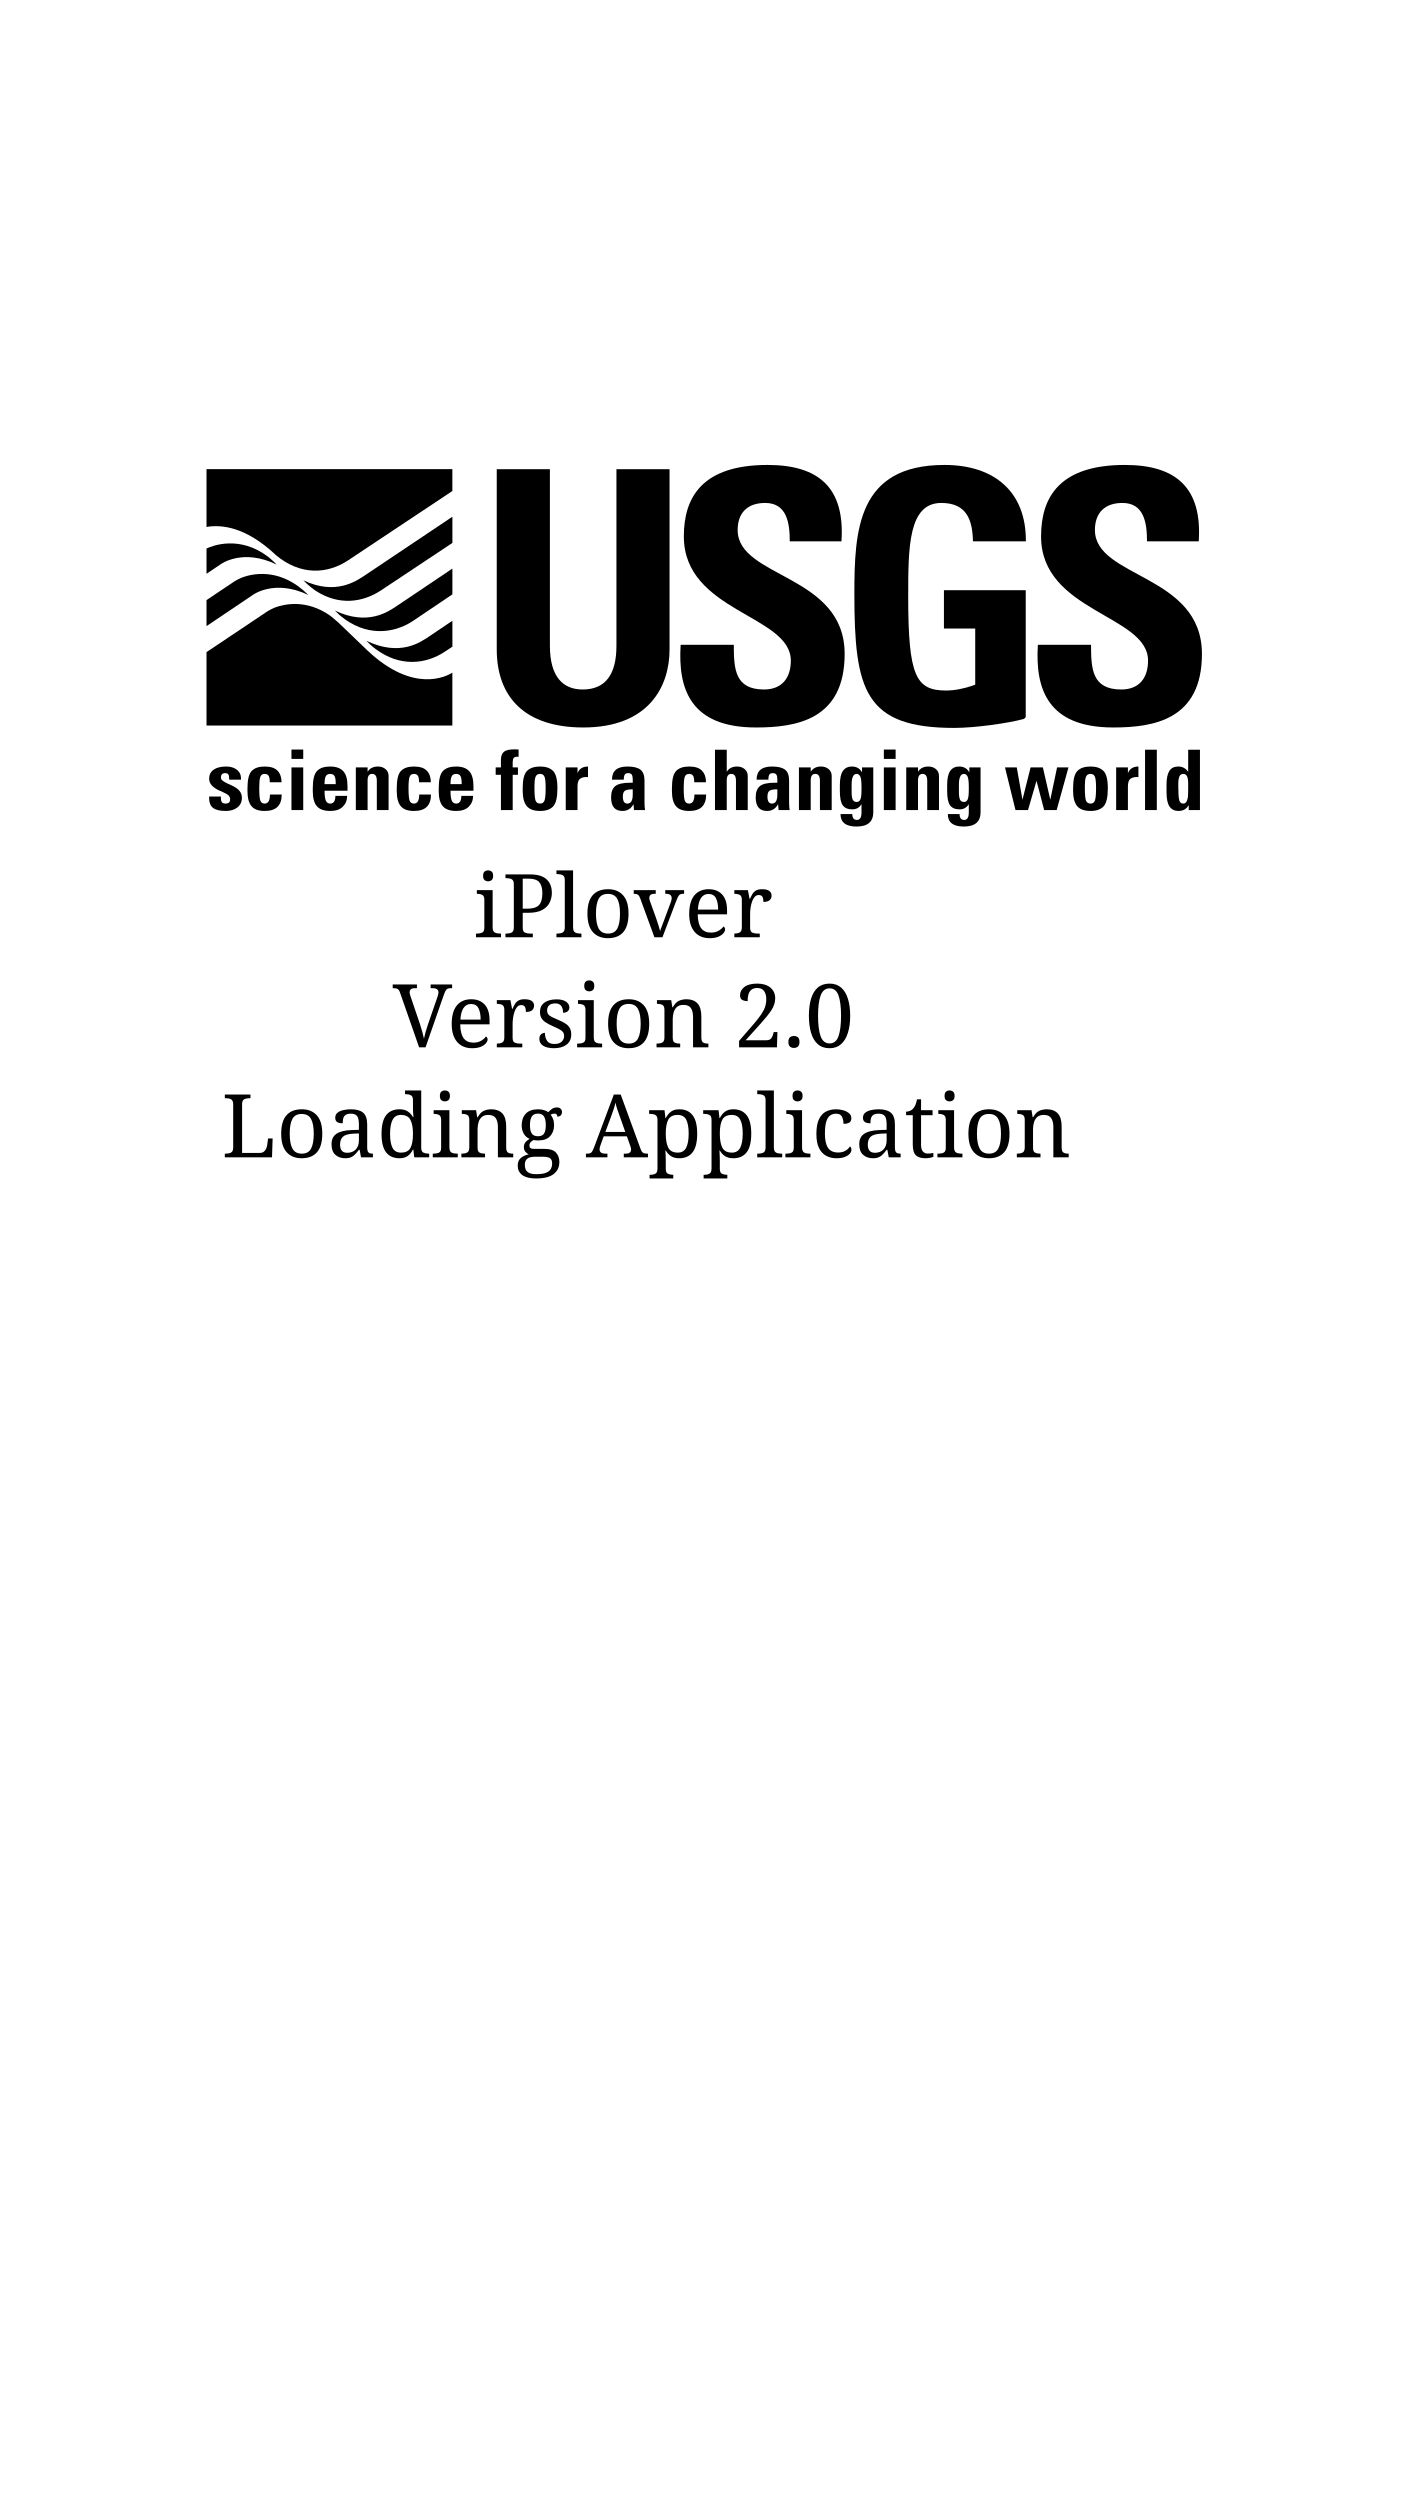
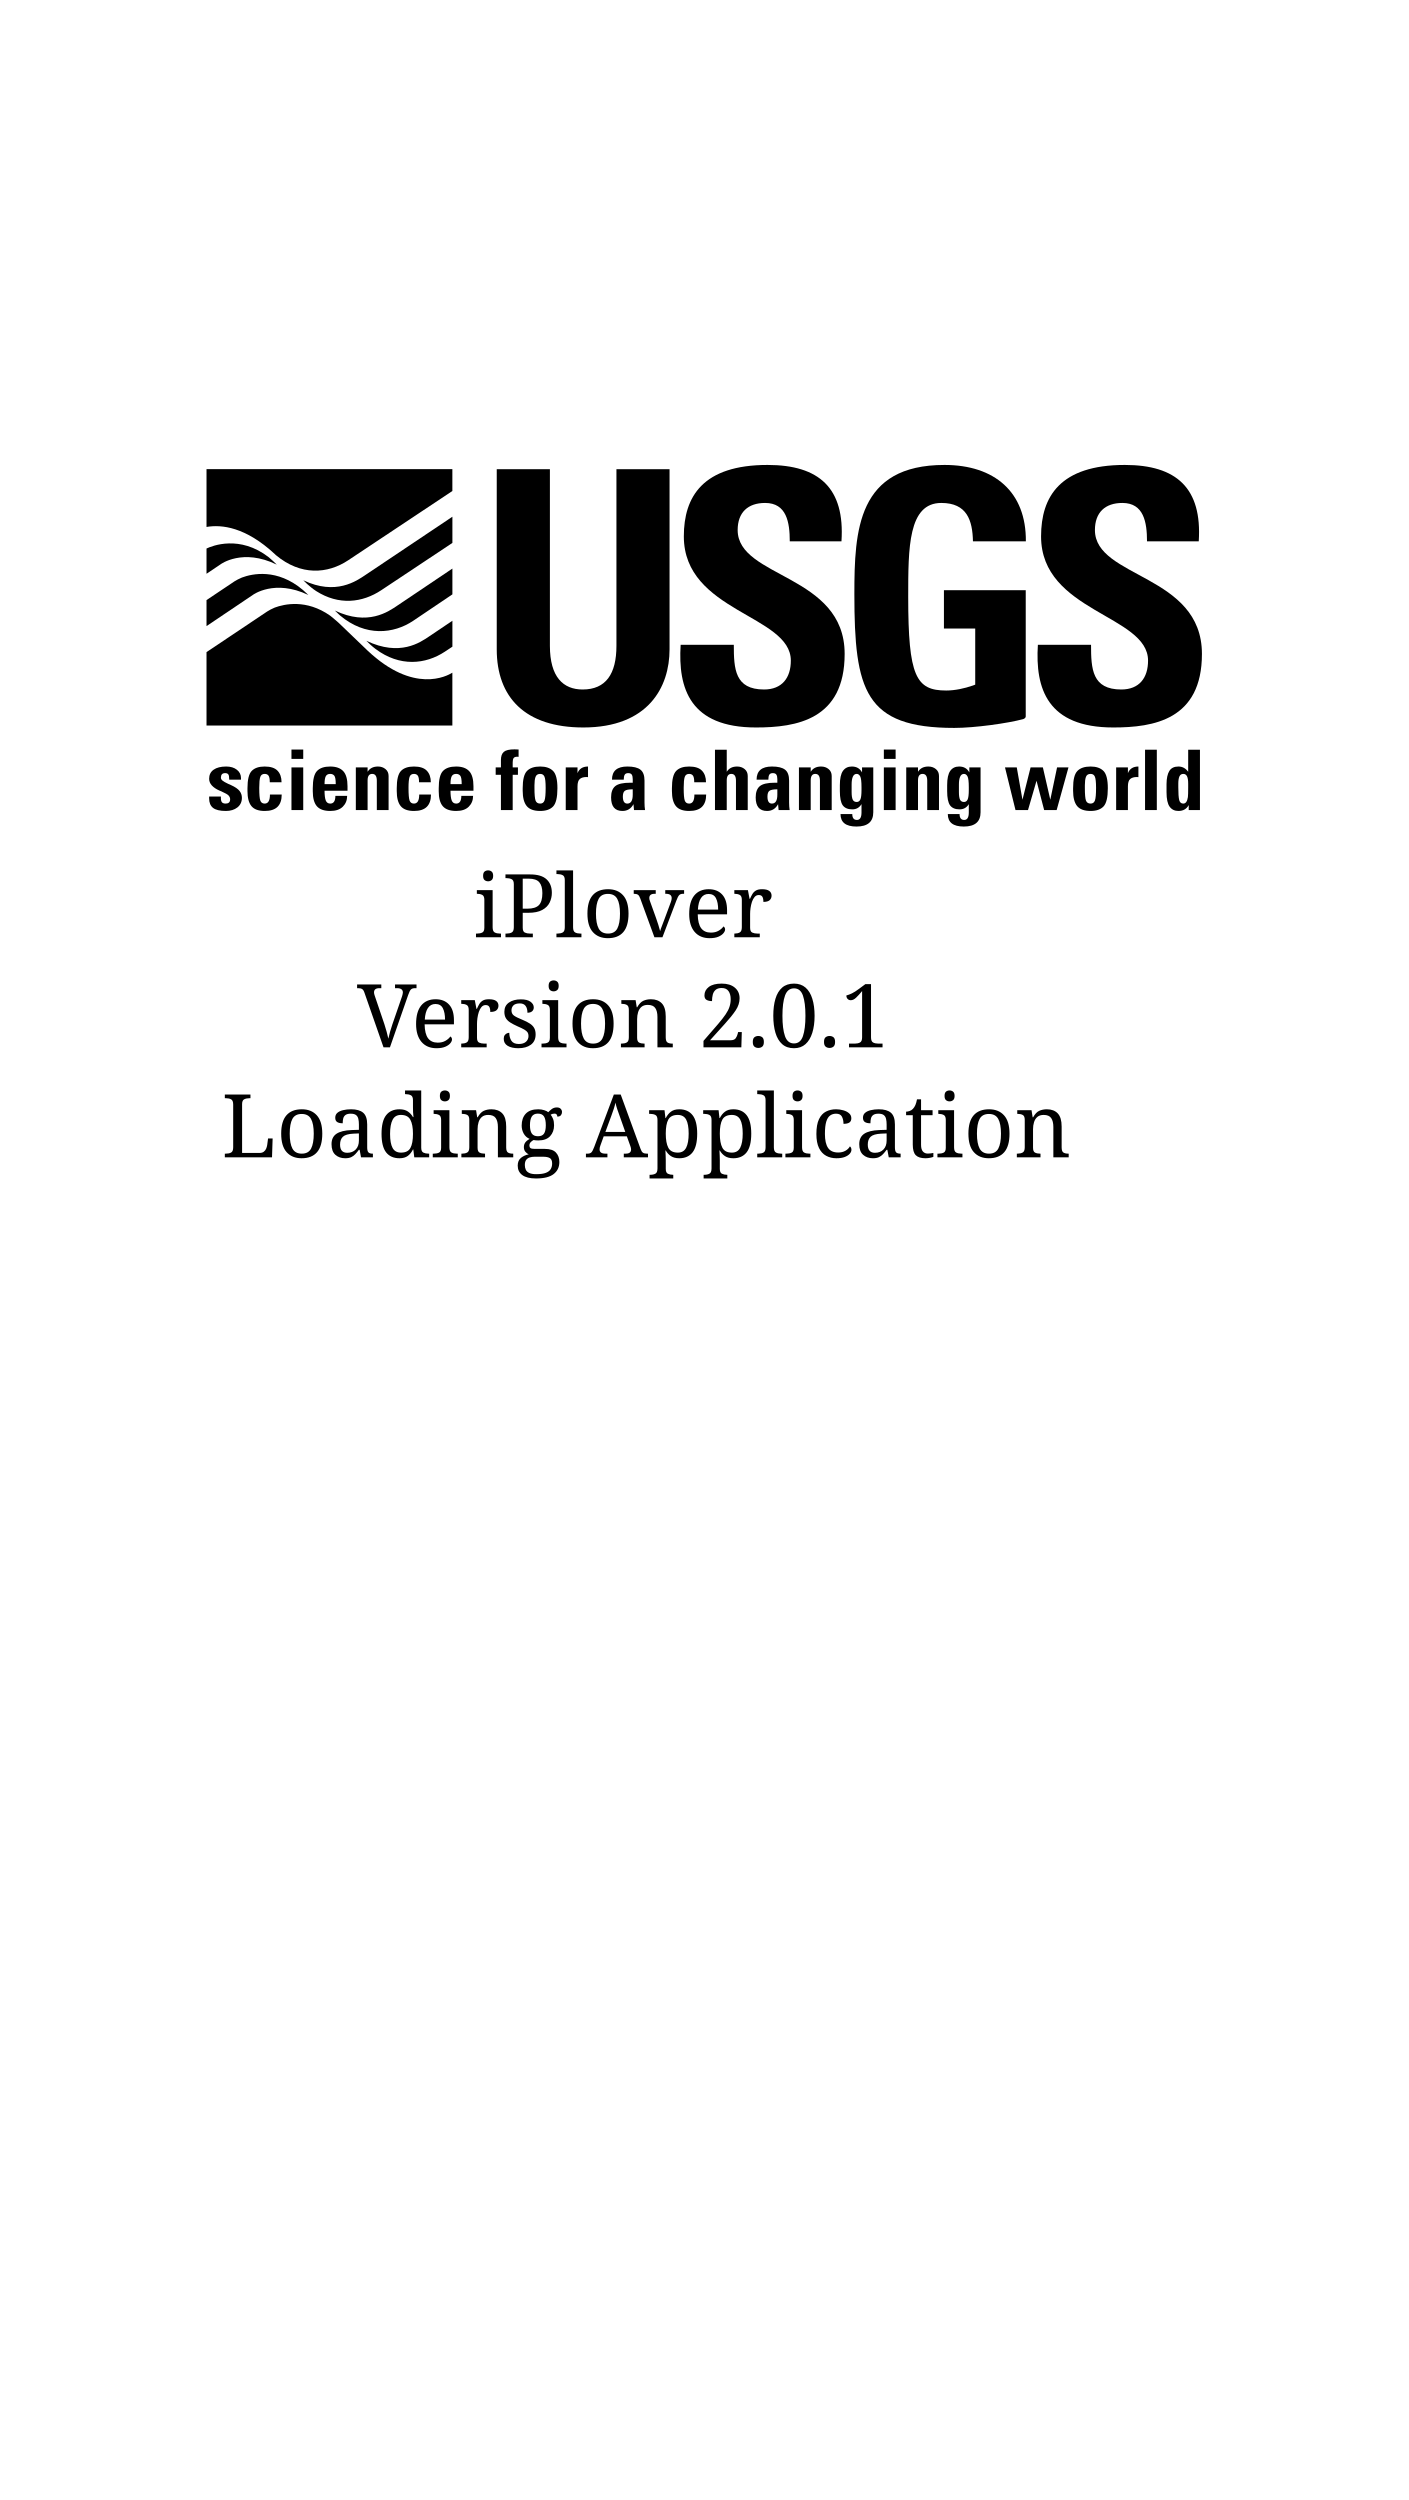
<svg xmlns="http://www.w3.org/2000/svg" xmlns:ns1="http://www.openswatchbook.org/uri/2009/osb" xmlns:xlink="http://www.w3.org/1999/xlink" width="640" height="1136" viewBox="0 0 640 1136" id="svg3421" version="1.1">
  <defs id="defs3423">
    <linearGradient id="linearGradient5638" ns1:paint="solid">
      <stop style="stop-color:#ffffff;stop-opacity:1;" offset="0" id="stop5640" />
    </linearGradient>
    <linearGradient id="linearGradient4186">
      <stop style="stop-color:#ffffff;stop-opacity:1;" offset="0" id="stop4188" />
      <stop style="stop-color:#ffffff;stop-opacity:0;" offset="1" id="stop4190" />
    </linearGradient>
    <linearGradient xlink:href="#linearGradient4186" id="linearGradient4192" x1="-1.929" y1="483.791" x2="644.786" y2="483.791" gradientUnits="userSpaceOnUse" />
    <linearGradient xlink:href="#linearGradient5638" id="linearGradient5642" x1="-1.929" y1="486.648" x2="643.357" y2="486.648" gradientUnits="userSpaceOnUse" />
  </defs>
  <g id="layer1" transform="translate(0,83.63784)">
    <rect style="opacity:1;fill:url(#linearGradient5642);fill-opacity:1;stroke:#ffffff;stroke-opacity:1" id="rect5630" width="644.286" height="1142.857" x="-1.429" y="-84.781" />
    <g style="overflow:visible" id="g3414" transform="matrix(0.5036766,0,0,0.5036766,93.84114,127.6336)">
      <path id="path3340" d="m 417.734,3.822 0,162.54 c 0,34.266 -19.373,70.483 -77.792,70.483 -52.696,0 -78.109,-27.318 -78.109,-70.483 l 0,-162.54 47.954,0 0,159.378 c 0,28.246 12.078,39.38 29.543,39.38 20.933,0 30.486,-13.991 30.486,-39.38 l 0,-159.378 47.918,0 z" style="fill:#000000" />
      <path id="path3342" d="m 495.686,236.845 c -59.365,0 -70.46,-34.936 -67.939,-74.599 l 47.958,0 c 0,21.882 0.955,40.334 27.298,40.334 16.185,0 24.148,-10.501 24.148,-26.046 0,-41.267 -96.534,-43.811 -96.534,-112.079 C 430.618,28.577 447.75,0 506.166,0 c 46.659,0 69.855,20.966 66.665,68.91 l -46.641,0 c 0,-17.16 -2.871,-34.626 -22.246,-34.626 -15.538,0 -24.763,8.577 -24.763,24.46 0,43.479 96.521,39.666 96.521,111.752 0,59.369 -43.491,66.349 -80.016,66.349 z" style="fill:#000000" />
      <path id="path3344" d="m 818.033,236.845 c -59.393,0 -70.527,-34.936 -68.006,-74.599 l 47.959,0 c 0,21.882 0.955,40.334 27.298,40.334 16.214,0 24.137,-10.501 24.137,-26.046 0,-41.267 -96.516,-43.811 -96.516,-112.079 C 752.905,28.577 770.074,0 828.478,0 c 46.659,0 69.825,20.966 66.678,68.91 l -46.676,0 c 0,-17.16 -2.864,-34.626 -22.228,-34.626 -15.545,0 -24.763,8.577 -24.763,24.46 0,43.479 96.543,39.666 96.543,111.752 10e-4,59.369 -43.526,66.349 -79.999,66.349 z" style="fill:#000000" />
      <path id="path3346" d="m 665.27,147.606 28.232,0 0,50.615 -2.33,0.854 c -7.331,2.521 -15.9,4.431 -23.852,4.431 -27.284,0 -34.279,-12.694 -34.279,-84.445 0,-44.446 0,-84.777 29.849,-84.777 23.21,0 28.146,15.683 28.565,34.626 l 47.73,0 C 739.571,24.42 710.933,0 665.768,0 587.32,0 584.47,58.744 584.47,116.507 c 0,86.999 9.419,120.737 90.075,120.737 18.692,0 48.484,-4.203 62.254,-7.944 0.79,-0.249 2.272,-1.117 2.272,-2.336 0,-6.247 0,-113.952 0,-113.952 l -73.801,0 0,34.594 z" style="fill:#000000" />
      <path id="path3348" d="m 61.778,80.567 0.787,0.77 c 22.473,18.804 46.712,16.986 65.177,4.716 11.655,-7.761 64.282,-42.737 94.051,-62.541 l 0,-19.75 L 0,3.762 0,55.944 c 13.528,-2.355 35.299,-0.065 61.778,24.623 z" style="fill:#000000" />
      <path id="path3350" d="m 145.223,167.417 -26.197,-25.146 c -3.694,-3.334 -6.825,-5.778 -7.527,-6.327 -21.404,-15.038 -41.372,-10.458 -49.966,-7.258 -2.607,1.046 -5.094,2.471 -6.86,3.567 L 0,168.856 l 0,66.23 221.792,0 0,-47.68 c -4.864,3.093 -34.898,19.364 -76.569,-19.989 z" style="fill:#000000" />
      <path id="path3352" d="M 59.818,86.507 C 58.643,85.404 57.315,84.214 56.143,83.271 29.96,62.997 5.214,72.927 0,75.396 l 0,22.785 12.827,-8.626 c 0,0 19.776,-14.67 50.562,0.384 l -3.571,-3.432 z" style="fill:#000000" />
      <path id="path3354" d="m 90.444,115.961 c -1.153,-1.032 -2.308,-2.067 -3.483,-3.177 -23.224,-19.663 -45.714,-14.69 -55.007,-11.21 -2.639,1.051 -5.162,2.487 -6.945,3.579 l -2.521,1.717 0,0 L 0,121.911 0,145.39 41.846,117.222 c 0,0 19.53,-14.508 50.017,0.089 l -1.419,-1.35 z" style="fill:#000000" />
      <path id="path3356" d="m 221.824,140.56 c -8.729,5.87 -17.589,11.854 -21.122,14.234 -7.875,5.258 -26.146,18.352 -56.53,3.833 l 3.572,3.433 c 1.329,1.213 2.958,2.608 4.76,3.963 21.805,16.342 45.136,13.989 62.604,2.377 2.432,-1.594 4.654,-3.062 6.717,-4.444 l 0,-23.396 z" style="fill:#000000" />
      <path id="path3358" d="m 221.824,93.49 c -19.144,12.884 -44.994,30.281 -49.877,33.542 -7.875,5.278 -26.407,18.53 -56.142,4.331 l 3.447,3.314 c 0.385,0.37 0.787,0.727 1.172,1.083 l -0.036,0.027 0,0 0.036,-0.027 c 23.085,19.533 48.513,16.557 65.964,4.888 9.833,-6.541 23.817,-15.988 35.436,-23.897 l 0,-23.261 z" style="fill:#000000" />
      <path id="path3360" d="m 221.824,46.711 c -27.615,18.514 -72.927,48.897 -78.439,52.538 -7.96,5.329 -26.708,18.813 -56.072,4.794 l 3.57,3.447 c 2.12,1.894 4.969,4.308 8.015,6.286 20.32,13.007 41.602,10.691 58.91,-0.877 12.427,-8.321 43.053,-28.632 64.017,-42.562 l 0,-23.626 z" style="fill:#000000" />
      <path id="path3362" d="m 12.982,299.145 0,1.442 c 0,1.801 0.333,3.07 0.999,3.81 0.69,0.74 1.799,1.11 3.329,1.11 1.258,0 2.231,-0.309 2.922,-0.925 0.715,-0.616 1.073,-1.615 1.073,-2.996 0,-1.134 -0.419,-2.206 -1.257,-3.218 -0.839,-1.011 -3.058,-2.306 -6.658,-3.884 l -1.923,-0.813 c -2.762,-1.208 -4.969,-2.7 -6.621,-4.476 -1.652,-1.775 -2.478,-3.797 -2.478,-6.066 0,-3.551 1.344,-6.274 4.032,-8.174 2.712,-1.924 6.497,-2.885 11.355,-2.885 4.019,0 7.25,0.986 9.691,2.959 2.441,1.948 3.662,4.438 3.662,7.471 l 0,1.406 -10.617,0 c 0,-2.516 -0.296,-4.118 -0.888,-4.809 -0.592,-0.715 -1.504,-1.072 -2.737,-1.072 -1.356,0 -2.343,0.346 -2.959,1.035 -0.617,0.69 -0.925,1.727 -0.925,3.107 0,0.912 0.468,1.775 1.406,2.589 0.937,0.789 2.613,1.751 5.03,2.885 l 2.589,1.146 c 3.748,1.701 6.337,3.465 7.768,5.289 1.43,1.825 2.145,3.909 2.145,6.251 0,3.625 -1.356,6.51 -4.068,8.655 -2.713,2.121 -6.165,3.181 -10.356,3.181 -5.376,0 -9.247,-0.925 -11.614,-2.773 -2.343,-1.874 -3.514,-4.722 -3.514,-8.545 l 0,-1.701 10.614,0 z" style="fill:#000000" />
      <path id="path3364" d="m 57.22,297.37 10.615,0 c 0,4.907 -1.271,8.606 -3.81,11.097 -2.54,2.466 -6.375,3.698 -11.503,3.698 -5.598,0 -9.592,-1.454 -11.984,-4.364 -2.392,-2.909 -3.587,-7.435 -3.587,-13.574 l 0,-2.589 c 0,-7.743 1.27,-12.934 3.81,-15.572 2.539,-2.663 6.436,-3.994 11.688,-3.994 5.35,0 9.222,1.257 11.614,3.772 2.417,2.515 3.625,5.992 3.625,10.431 l -10.616,0 c 0,-2.959 -0.383,-4.957 -1.147,-5.992 -0.765,-1.036 -1.911,-1.554 -3.439,-1.554 -2.047,0 -3.379,0.925 -3.995,2.774 -0.617,1.85 -0.925,5.141 -0.925,9.875 0,5.895 0.333,9.729 0.999,11.504 0.666,1.751 1.973,2.626 3.921,2.626 3.155,-10e-4 4.734,-2.714 4.734,-8.138 z" style="fill:#000000" />
      <path id="path3366" d="m 76.638,256.757 10.616,0 0,8.434 -10.616,0 0,-8.434 z m 0,16.127 10.616,0 0,38.467 -10.616,0 0,-38.467 z" style="fill:#000000" />
      <path id="path3368" d="m 106.486,293.893 c 0,3.945 0.357,6.867 1.073,8.766 0.74,1.899 2.095,2.849 4.068,2.849 3.082,0 4.624,-2.317 4.624,-6.954 l 10.615,0 c 0,3.921 -1.307,7.176 -3.92,9.765 -2.589,2.565 -6.362,3.847 -11.318,3.847 -5.548,0 -9.567,-1.417 -12.058,-4.253 -2.466,-2.86 -3.699,-7.348 -3.699,-13.464 l 0,-2.811 c 0,-7.743 1.282,-12.934 3.847,-15.572 2.564,-2.663 6.51,-3.994 11.836,-3.994 5.252,0 9.173,1.381 11.762,4.143 2.589,2.736 3.884,7.299 3.884,13.685 l 0,2.331 c 0,0.912 0,1.467 0,1.664 l -20.714,0 z m 0,-5.955 10.098,0 c 0,-3.97 -0.432,-6.497 -1.295,-7.582 -0.863,-1.085 -2.096,-1.628 -3.699,-1.628 -1.899,0 -3.23,0.703 -3.995,2.108 -0.739,1.382 -1.109,3.749 -1.109,7.102 z" style="fill:#000000" />
      <path id="path3370" d="m 134.708,311.351 0,-38.467 10.615,0 0,3.921 c 1.973,-3.156 5.08,-4.734 9.321,-4.734 2.712,0 4.994,0.776 6.843,2.33 1.85,1.529 2.774,3.612 2.774,6.251 l 0,30.699 -10.615,0 0,-26.52 c 0,-4.069 -1.394,-6.104 -4.18,-6.104 -2.762,0 -4.143,1.948 -4.143,5.844 l 0,26.779 -10.615,0 z" style="fill:#000000" />
      <path id="path3372" d="m 191.89,297.37 10.615,0 c 0,4.907 -1.271,8.606 -3.81,11.097 -2.54,2.466 -6.375,3.698 -11.503,3.698 -5.598,0 -9.592,-1.454 -11.984,-4.364 -2.392,-2.909 -3.587,-7.435 -3.587,-13.574 l 0,-2.589 c 0,-7.743 1.27,-12.934 3.81,-15.572 2.539,-2.663 6.436,-3.994 11.688,-3.994 5.35,0 9.222,1.257 11.614,3.772 2.417,2.515 3.625,5.992 3.625,10.431 l -10.615,0 c 0,-2.959 -0.383,-4.957 -1.147,-5.992 -0.765,-1.036 -1.911,-1.554 -3.439,-1.554 -2.047,0 -3.379,0.925 -3.995,2.774 -0.617,1.85 -0.925,5.141 -0.925,9.875 0,5.895 0.333,9.729 0.999,11.504 0.666,1.751 1.973,2.626 3.921,2.626 3.155,-10e-4 4.733,-2.714 4.733,-8.138 z" style="fill:#000000" />
      <path id="path3374" d="m 220.111,293.893 c 0,3.945 0.357,6.867 1.073,8.766 0.74,1.899 2.095,2.849 4.068,2.849 3.082,0 4.624,-2.317 4.624,-6.954 l 10.615,0 c 0,3.921 -1.307,7.176 -3.92,9.765 -2.589,2.565 -6.362,3.847 -11.318,3.847 -5.548,0 -9.567,-1.417 -12.058,-4.253 -2.466,-2.86 -3.699,-7.348 -3.699,-13.464 l 0,-2.811 c 0,-7.743 1.282,-12.934 3.847,-15.572 2.564,-2.663 6.51,-3.994 11.836,-3.994 5.252,0 9.173,1.381 11.762,4.143 2.589,2.736 3.884,7.299 3.884,13.685 l 0,2.331 c 0,0.912 0,1.467 0,1.664 l -20.714,0 z m 0,-5.955 10.098,0 c 0,-3.97 -0.432,-6.497 -1.295,-7.582 -0.863,-1.085 -2.096,-1.628 -3.699,-1.628 -1.899,0 -3.23,0.703 -3.995,2.108 -0.739,1.382 -1.109,3.749 -1.109,7.102 z" style="fill:#000000" />
      <path id="path3376" d="m 260.872,272.884 4.734,0 0,-6.621 c 0,-3.427 0.863,-5.893 2.589,-7.397 1.75,-1.528 4.98,-2.293 9.69,-2.293 1.233,0 2.453,0.05 3.662,0.148 l 0,6.62 c -0.419,-0.074 -0.801,-0.11 -1.146,-0.11 -1.677,0 -2.799,0.419 -3.366,1.257 -0.543,0.839 -0.814,2.146 -0.814,3.921 l 0,4.476 4.734,0 0,6.657 -4.734,0 0,31.81 -10.615,0 0,-31.81 -4.734,0 0,-6.658 z" style="fill:#000000" />
      <path id="path3378" d="m 285.246,291.637 c 0,-7.743 1.294,-12.934 3.883,-15.572 2.589,-2.663 6.559,-3.994 11.91,-3.994 5.079,0 8.938,1.319 11.577,3.957 2.638,2.614 3.958,7.817 3.958,15.609 0,8.235 -1.294,13.722 -3.884,16.459 -2.589,2.713 -6.473,4.068 -11.651,4.068 -5.721,0 -9.79,-1.491 -12.206,-4.476 -2.392,-2.982 -3.587,-7.582 -3.587,-13.796 l 0,-2.255 z m 10.615,-0.26 c 0,5.82 0.333,9.63 0.999,11.43 0.69,1.8 2.083,2.7 4.18,2.7 1.923,0 3.218,-0.925 3.884,-2.774 0.69,-1.85 1.036,-5.634 1.036,-11.355 0,-5.252 -0.37,-8.667 -1.11,-10.245 -0.715,-1.603 -1.985,-2.404 -3.81,-2.404 -2.146,0 -3.551,0.9 -4.217,2.7 -0.642,1.775 -0.961,4.291 -0.961,7.546 l 0,2.402 z" style="fill:#000000" />
      <path id="path3380" d="m 324.083,311.351 0,-38.467 10.615,0 0,5.142 c 1.603,-3.97 4.759,-5.955 9.469,-5.955 l 0,9.579 c -0.518,-0.073 -0.974,-0.11 -1.368,-0.11 -2.614,0 -4.624,0.592 -6.029,1.775 -1.381,1.184 -2.071,3.428 -2.071,6.731 l 0,21.305 -10.616,0 z" style="fill:#000000" />
      <path id="path3382" d="m 365.804,283.907 c 0,-7.891 4.624,-11.836 13.871,-11.836 5.424,0 9.357,0.949 11.799,2.848 2.441,1.899 3.662,5.191 3.662,9.876 l 0,19.825 c 0,2.367 0.16,4.611 0.481,6.731 l -9.95,0 -0.481,-5.326 c -2.17,4.094 -5.487,6.14 -9.949,6.14 -6.831,0 -10.246,-4.08 -10.246,-12.242 0,-4.685 1.245,-8.063 3.736,-10.135 2.49,-2.071 7.015,-3.107 13.574,-3.107 l 2.219,0 0,-3.181 c 0,-1.8 -0.284,-3.156 -0.851,-4.068 -0.568,-0.937 -1.641,-1.405 -3.218,-1.405 -1.553,0 -2.614,0.48 -3.181,1.442 -0.568,0.938 -0.851,2.417 -0.851,4.438 l -10.615,0 z m 18.716,8.728 c -3.527,0 -5.894,0.444 -7.102,1.332 -1.208,0.863 -1.812,2.602 -1.812,5.215 0,4.217 1.332,6.325 3.995,6.325 3.279,0 4.919,-2.663 4.919,-7.989 l 0,-4.883 z" style="fill:#000000" />
      <path id="path3384" d="m 440.149,297.37 10.615,0 c 0,4.907 -1.271,8.606 -3.81,11.097 -2.54,2.466 -6.375,3.698 -11.503,3.698 -5.598,0 -9.592,-1.454 -11.984,-4.364 -2.392,-2.909 -3.587,-7.435 -3.587,-13.574 l 0,-2.589 c 0,-7.743 1.27,-12.934 3.81,-15.572 2.539,-2.663 6.436,-3.994 11.688,-3.994 5.35,0 9.222,1.257 11.614,3.772 2.417,2.515 3.625,5.992 3.625,10.431 l -10.615,0 c 0,-2.959 -0.383,-4.957 -1.147,-5.992 -0.765,-1.036 -1.911,-1.554 -3.439,-1.554 -2.047,0 -3.379,0.925 -3.995,2.774 -0.617,1.85 -0.925,5.141 -0.925,9.875 0,5.895 0.333,9.729 0.999,11.504 0.666,1.751 1.973,2.626 3.921,2.626 3.154,-10e-4 4.733,-2.714 4.733,-8.138 z" style="fill:#000000" />
      <path id="path3386" d="m 458.717,256.906 10.615,0 0,19.899 c 1.972,-3.156 5.079,-4.734 9.32,-4.734 2.712,0 4.993,0.776 6.843,2.33 1.85,1.529 2.774,3.612 2.774,6.251 l 0,30.699 -10.615,0 0,-26.52 c 0,-4.069 -1.394,-6.104 -4.18,-6.104 -2.763,0 -4.143,1.948 -4.143,5.844 l 0,26.779 -10.615,0 0,-54.444 z" style="fill:#000000" />
      <path id="path3388" d="m 496.259,283.907 c 0,-7.891 4.623,-11.836 13.87,-11.836 5.424,0 9.357,0.949 11.799,2.848 2.441,1.899 3.662,5.191 3.662,9.876 l 0,19.825 c 0,2.367 0.159,4.611 0.48,6.731 l -9.949,0 -0.481,-5.326 c -2.17,4.094 -5.486,6.14 -9.949,6.14 -6.831,0 -10.246,-4.08 -10.246,-12.242 0,-4.685 1.245,-8.063 3.736,-10.135 2.49,-2.071 7.015,-3.107 13.574,-3.107 l 2.219,0 0,-3.181 c 0,-1.8 -0.283,-3.156 -0.851,-4.068 -0.567,-0.937 -1.64,-1.405 -3.218,-1.405 -1.554,0 -2.614,0.48 -3.181,1.442 -0.567,0.938 -0.851,2.417 -0.851,4.438 l -10.614,0 z m 18.715,8.728 c -3.526,0 -5.894,0.444 -7.102,1.332 -1.208,0.863 -1.812,2.602 -1.812,5.215 0,4.217 1.331,6.325 3.994,6.325 3.279,0 4.919,-2.663 4.919,-7.989 l 0,-4.883 z" style="fill:#000000" />
      <path id="path3390" d="m 534.467,311.351 0,-38.467 10.615,0 0,3.921 c 1.972,-3.156 5.079,-4.734 9.32,-4.734 2.712,0 4.993,0.776 6.843,2.33 1.85,1.529 2.774,3.612 2.774,6.251 l 0,30.699 -10.615,0 0,-26.52 c 0,-4.069 -1.394,-6.104 -4.18,-6.104 -2.763,0 -4.143,1.948 -4.143,5.844 l 0,26.779 -10.614,0 z" style="fill:#000000" />
      <path id="path3392" d="m 571.972,314.976 10.615,0 c 0,3.525 1.405,5.289 4.217,5.289 2.736,0 4.105,-2.256 4.105,-6.769 l 0,-7.509 c -1.899,3.157 -4.674,4.734 -8.322,4.734 -3.945,0 -6.806,-1.208 -8.581,-3.625 -1.751,-2.44 -2.626,-6.731 -2.626,-12.871 l 0,-1.479 0,-3.846 c 0,-5.942 0.925,-10.232 2.773,-12.872 1.874,-2.638 4.55,-3.957 8.026,-3.957 4.266,0 7.336,1.775 9.21,5.326 l 0,-4.513 10.135,0 0,40.427 c 0,8.605 -5.043,12.909 -15.128,12.909 -9.616,0 -14.424,-3.749 -14.424,-11.244 z m 10.023,-19.788 c 0,3.205 0.345,5.486 1.035,6.842 0.69,1.356 1.874,2.035 3.551,2.035 1.455,0 2.54,-0.728 3.255,-2.183 0.715,-1.479 1.073,-4.377 1.073,-8.692 l 0,-2.478 c 0,-5.03 -0.395,-8.285 -1.184,-9.765 -0.79,-1.479 -1.838,-2.22 -3.145,-2.22 -1.578,0 -2.736,0.839 -3.477,2.516 -0.739,1.652 -1.109,3.957 -1.109,6.916 l 0,6.104 0,0.925 z" style="fill:#000000" />
      <path id="path3394" d="m 611.067,256.757 10.615,0 0,8.434 -10.615,0 0,-8.434 z m 0,16.127 10.615,0 0,38.467 -10.615,0 0,-38.467 z" style="fill:#000000" />
      <path id="path3396" d="m 631.263,311.351 0,-38.467 10.615,0 0,3.921 c 1.972,-3.156 5.079,-4.734 9.32,-4.734 2.712,0 4.993,0.776 6.843,2.33 1.85,1.529 2.774,3.612 2.774,6.251 l 0,30.699 -10.615,0 0,-26.52 c 0,-4.069 -1.394,-6.104 -4.18,-6.104 -2.763,0 -4.143,1.948 -4.143,5.844 l 0,26.779 -10.614,0 z" style="fill:#000000" />
      <path id="path3398" d="m 668.768,314.976 10.615,0 c 0,3.525 1.405,5.289 4.217,5.289 2.736,0 4.105,-2.256 4.105,-6.769 l 0,-7.509 c -1.899,3.157 -4.674,4.734 -8.322,4.734 -3.945,0 -6.806,-1.208 -8.581,-3.625 -1.751,-2.44 -2.626,-6.731 -2.626,-12.871 l 0,-1.479 0,-3.846 c 0,-5.942 0.925,-10.232 2.773,-12.872 1.874,-2.638 4.55,-3.957 8.026,-3.957 4.266,0 7.336,1.775 9.21,5.326 l 0,-4.513 10.135,0 0,40.427 c 0,8.605 -5.043,12.909 -15.128,12.909 -9.616,0 -14.424,-3.749 -14.424,-11.244 z m 10.023,-19.788 c 0,3.205 0.345,5.486 1.035,6.842 0.69,1.356 1.874,2.035 3.551,2.035 1.455,0 2.54,-0.728 3.255,-2.183 0.715,-1.479 1.073,-4.377 1.073,-8.692 l 0,-2.478 c 0,-5.03 -0.395,-8.285 -1.184,-9.765 -0.79,-1.479 -1.838,-2.22 -3.145,-2.22 -1.578,0 -2.736,0.839 -3.477,2.516 -0.739,1.652 -1.109,3.957 -1.109,6.916 l 0,6.104 0,0.925 z" style="fill:#000000" />
      <path id="path3400" d="m 720.364,272.884 10.615,0 5.142,29.146 7.323,-29.146 11.097,0 6.694,29.146 6.104,-29.146 10.282,0 -10.652,38.467 -11.281,0 -6.88,-26.446 -7.693,26.446 -11.281,0 -9.47,-38.467 z" style="fill:#000000" />
      <path id="path3402" d="m 781.801,291.637 c 0,-7.743 1.294,-12.934 3.884,-15.572 2.589,-2.663 6.559,-3.994 11.909,-3.994 5.08,0 8.938,1.319 11.577,3.957 2.639,2.614 3.958,7.817 3.958,15.609 0,8.235 -1.295,13.722 -3.884,16.459 -2.589,2.713 -6.473,4.068 -11.651,4.068 -5.721,0 -9.789,-1.491 -12.205,-4.476 -2.393,-2.982 -3.588,-7.582 -3.588,-13.796 l 0,-2.255 z m 10.615,-0.26 c 0,5.82 0.333,9.63 0.999,11.43 0.689,1.8 2.083,2.7 4.179,2.7 1.924,0 3.219,-0.925 3.884,-2.774 0.69,-1.85 1.036,-5.634 1.036,-11.355 0,-5.252 -0.37,-8.667 -1.109,-10.245 -0.716,-1.603 -1.985,-2.404 -3.811,-2.404 -2.145,0 -3.551,0.9 -4.216,2.7 -0.642,1.775 -0.962,4.291 -0.962,7.546 l 0,2.402 z" style="fill:#000000" />
      <path id="path3404" d="m 820.638,311.351 0,-38.467 10.615,0 0,5.142 c 1.603,-3.97 4.758,-5.955 9.469,-5.955 l 0,9.579 c -0.519,-0.073 -0.975,-0.11 -1.369,-0.11 -2.613,0 -4.623,0.592 -6.028,1.775 -1.382,1.184 -2.071,3.428 -2.071,6.731 l 0,21.305 -10.616,0 z" style="fill:#000000" />
      <path id="path3406" d="m 846.714,311.351 0,-54.445 10.615,0 0,54.445 -10.615,0 z" style="fill:#000000" />
      <path id="path3408" d="m 885.624,276.805 0,-19.899 10.615,0 0,54.445 -10.134,0 0,-4.513 c -1.899,3.551 -4.993,5.326 -9.284,5.326 -3.402,0 -6.042,-1.281 -7.915,-3.847 -1.874,-2.564 -2.812,-6.916 -2.812,-13.057 l 0,-3.624 0,-3.811 c 0.05,-5.153 0.888,-9.062 2.516,-11.725 1.651,-2.688 4.401,-4.031 8.248,-4.031 3.551,0.002 6.473,1.58 8.766,4.736 z m -8.914,13.833 c 0,5.672 0.271,9.567 0.814,11.688 0.542,2.121 1.775,3.182 3.698,3.182 2.194,0 3.575,-1.948 4.143,-5.845 0.172,-1.207 0.259,-4.105 0.259,-8.691 l 0,-3.44 c 0,-3.155 -0.369,-5.412 -1.109,-6.769 -0.716,-1.355 -1.812,-2.034 -3.292,-2.034 -1.627,0 -2.787,0.74 -3.477,2.22 -0.666,1.479 -1.012,3.612 -1.036,6.398 l 0,3.291 z" style="fill:#000000" />
    </g>
    <rect style="fill:#000000;fill-opacity:0" id="rect3513" width="631.429" height="1137.143" x="-5.714" y="-87.638" />
    <rect style="fill:#666666;fill-opacity:0" id="rect3517" width="640" height="1151.429" x="2.857" y="-90.495" />
    <rect style="fill:#ffffff;fill-opacity:0;stroke:#ffffff" id="rect4323" width="648.571" height="1145.714" x="-5.714" y="-90.495" />
    <text xml:space="preserve" style="font-style:normal;font-weight:normal;font-size:40px;line-height:125%;font-family:sans-serif;letter-spacing:0px;word-spacing:0px;fill:#000000;fill-opacity:1;stroke:none;stroke-width:1px;stroke-linecap:butt;stroke-linejoin:miter;stroke-opacity:1" x="319.688" y="342.262" id="text3451-2">
      <tspan id="tspan3453-1" x="319.688" y="342.262" style="font-style:normal;font-variant:normal;font-weight:normal;font-stretch:normal;font-family:serif;-inkscape-font-specification:serif;text-align:center;text-anchor:middle">iPlover</tspan>
-       <tspan x="319.688" y="392.262" id="tspan3455-8" style="font-style:normal;font-variant:normal;font-weight:normal;font-stretch:normal;font-family:serif;-inkscape-font-specification:serif;text-align:center;text-anchor:middle">Version 2.0</tspan>
+       <tspan x="319.688" y="392.262" id="tspan3455-8" style="font-style:normal;font-variant:normal;font-weight:normal;font-stretch:normal;font-family:serif;-inkscape-font-specification:serif;text-align:center;text-anchor:middle">Version 2.0.1</tspan>
      <tspan x="319.688" y="442.262" id="tspan3457-9" style="font-style:normal;font-variant:normal;font-weight:normal;font-stretch:normal;font-family:serif;-inkscape-font-specification:serif;text-align:center;text-anchor:middle">Loading Application</tspan>
    </text>
    <rect style="opacity:1;fill:#ffffff;fill-opacity:0;stroke:url(#linearGradient4192);stroke-opacity:1" id="rect3376" width="645.714" height="1142.857" x="-1.429" y="-87.638" />
  </g>
</svg>
